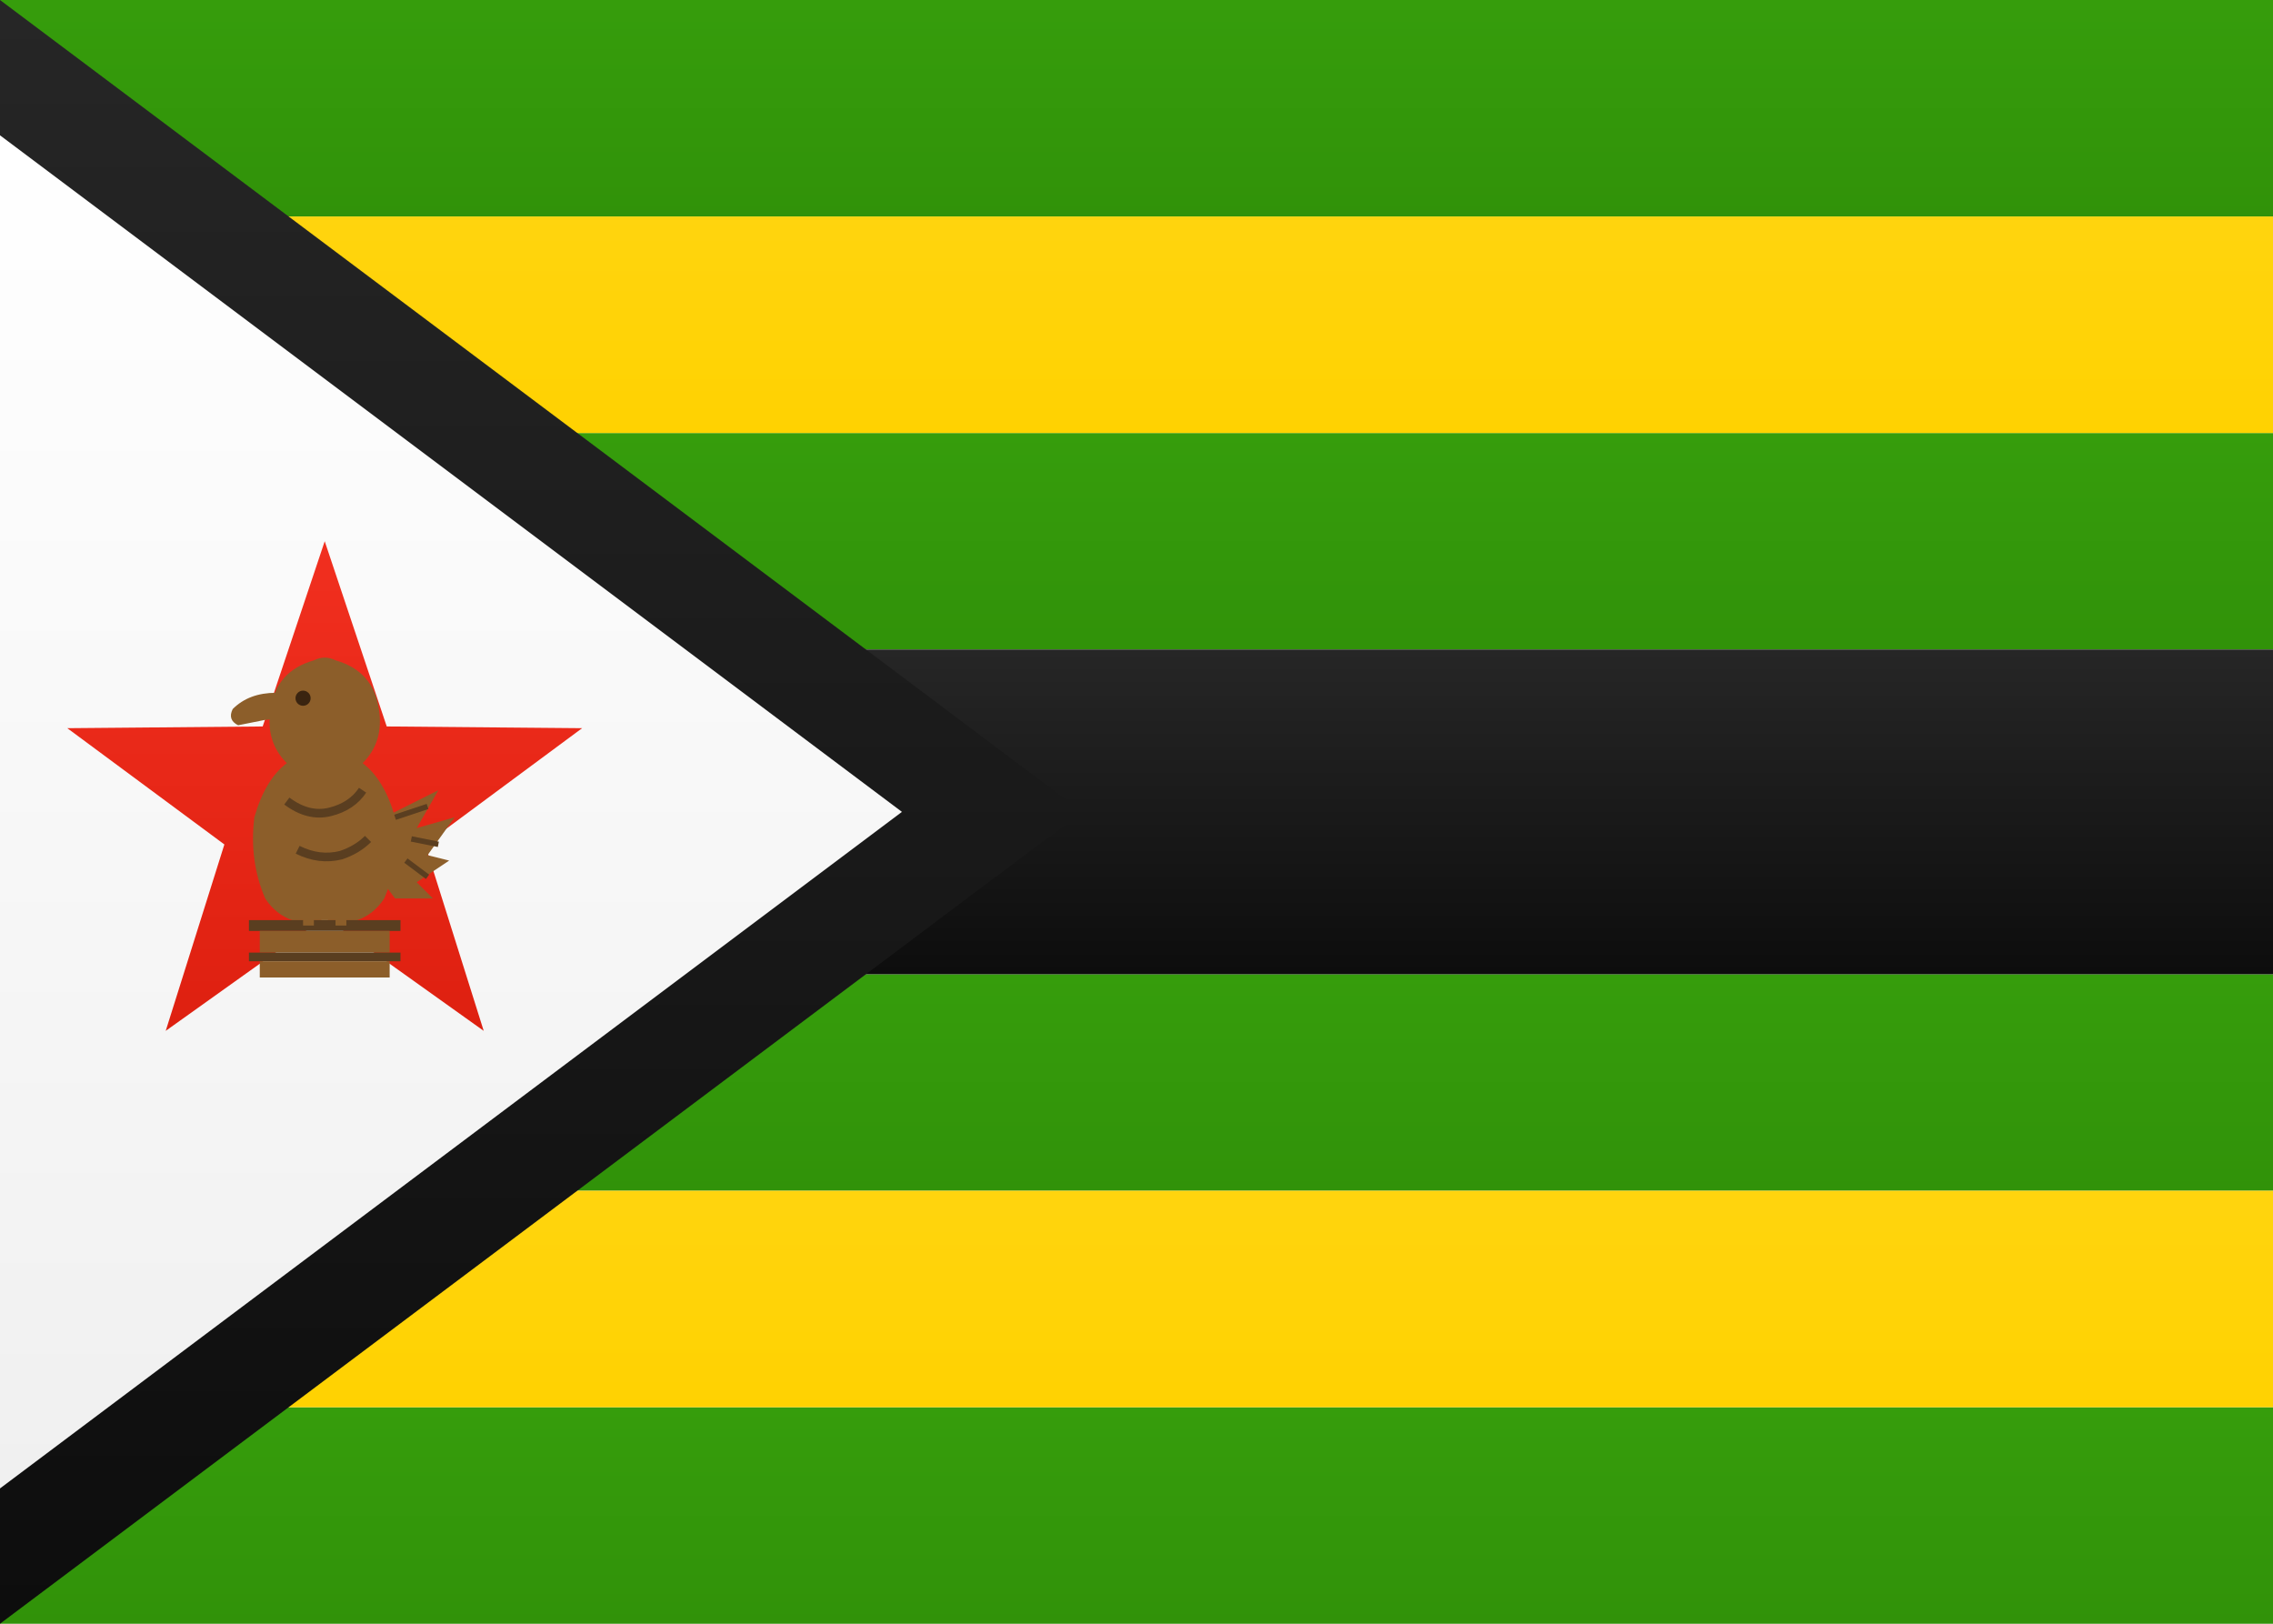
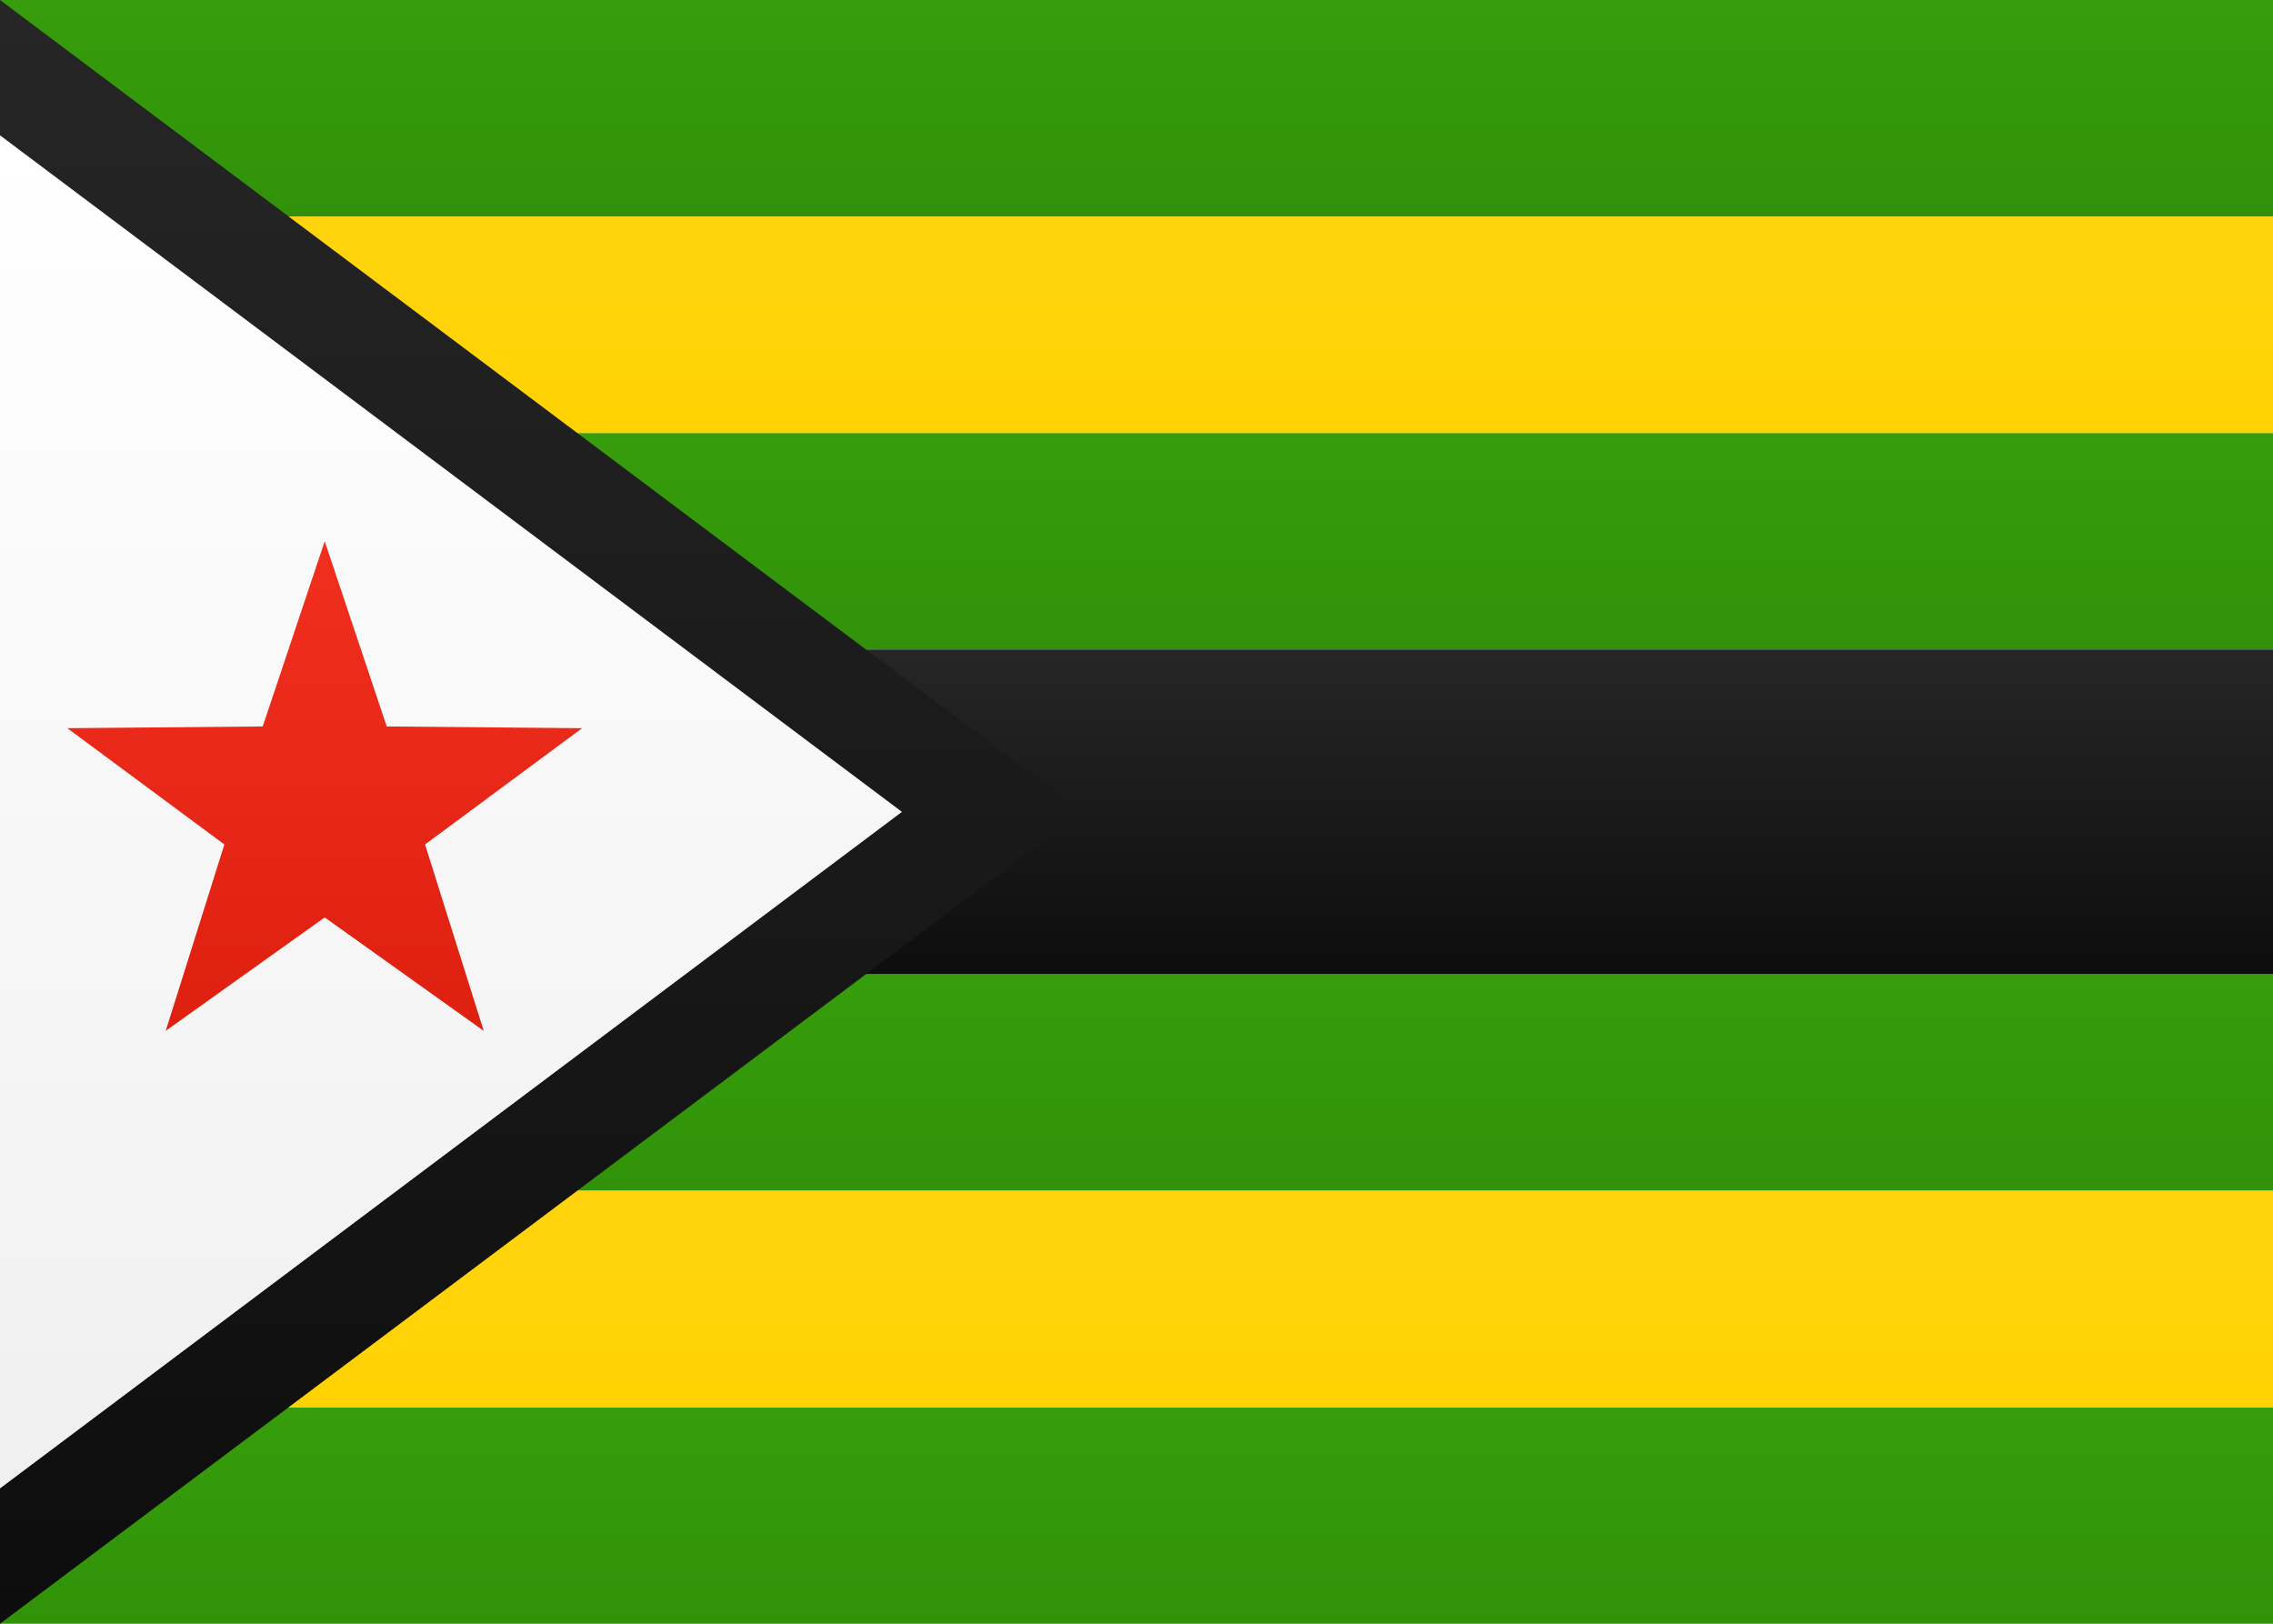
<svg xmlns="http://www.w3.org/2000/svg" width="21px" height="15px" viewBox="0 0 21 15" version="1.1">
  <defs>
    <linearGradient x1="50%" y1="0%" x2="50%" y2="100%" id="ZW_linearGradient-1">
      <stop stop-color="#FFFFFF" offset="0%" />
      <stop stop-color="#F0F0F0" offset="100%" />
    </linearGradient>
    <linearGradient x1="50%" y1="0%" x2="50%" y2="100%" id="ZW_linearGradient-2">
      <stop stop-color="#369D0C" offset="0%" />
      <stop stop-color="#319209" offset="100%" />
    </linearGradient>
    <linearGradient x1="50%" y1="0%" x2="50%" y2="100%" id="ZW_linearGradient-3">
      <stop stop-color="#262626" offset="0%" />
      <stop stop-color="#0D0D0D" offset="100%" />
    </linearGradient>
    <linearGradient x1="50%" y1="0%" x2="50%" y2="100%" id="ZW_linearGradient-4">
      <stop stop-color="#FFD40E" offset="0%" />
      <stop stop-color="#FFD201" offset="100%" />
    </linearGradient>
    <linearGradient x1="50%" y1="0%" x2="50%" y2="100%" id="ZW_linearGradient-5">
      <stop stop-color="#F12F1F" offset="0%" />
      <stop stop-color="#DE2010" offset="100%" />
    </linearGradient>
  </defs>
  <g id="ZW_Symbols" stroke="none" stroke-width="1" fill="none" fill-rule="evenodd">
    <g id="ZW_ZW">
      <rect id="ZW_FlagBackground" fill="url(#ZW_linearGradient-1)" x="0" y="0" width="21" height="15" />
      <rect id="ZW_Rectangle-2" fill="url(#ZW_linearGradient-2)" x="0" y="0" width="21" height="2" />
      <rect id="ZW_Rectangle-2" fill="url(#ZW_linearGradient-2)" x="0" y="13" width="21" height="2" />
      <rect id="ZW_Rectangle-2" fill="url(#ZW_linearGradient-2)" x="0" y="4" width="21" height="2" />
      <rect id="ZW_Rectangle-2" fill="url(#ZW_linearGradient-2)" x="0" y="9" width="21" height="2" />
      <rect id="ZW_Rectangle-2" fill="url(#ZW_linearGradient-3)" x="0" y="6" width="21" height="3" />
      <rect id="ZW_Rectangle-2" fill="url(#ZW_linearGradient-4)" x="0" y="2" width="21" height="2" />
      <rect id="ZW_Rectangle-2" fill="url(#ZW_linearGradient-4)" x="0" y="11" width="21" height="2" />
      <polygon id="ZW_Rectangle-83" fill="url(#ZW_linearGradient-3)" fill-rule="nonzero" points="-1 15 -1 0 0 0 10 7.5 0 15" />
      <polygon id="ZW_Rectangle-83" fill="url(#ZW_linearGradient-1)" fill-rule="nonzero" points="0 13.75 8.333 7.5 6.66133815e-16 1.25" />
      <polygon id="ZW_Star-8" fill="url(#ZW_linearGradient-5)" points="3 8.475 1.531 9.523 2.073 7.801 0.622 6.727 2.427 6.711 3 5 3.573 6.711 5.378 6.727 3.927 7.801 4.469 9.523" />
-       <g id="ZW_Bird" fill="#8C5E2A">
-         <path d="M 3.10,6.10 Q 3.45,6.20 3.50,6.55 Q 3.55,6.85 3.35,7.05 Q 3.55,7.20 3.65,7.55 Q 3.70,7.95 3.55,8.30 Q 3.45,8.45 3.30,8.50 L 2.70,8.50 Q 2.55,8.45 2.45,8.30 Q 2.30,7.95 2.35,7.55 Q 2.45,7.20 2.65,7.05 Q 2.45,6.85 2.50,6.55 Q 2.55,6.20 2.90,6.10 Q 3.00,6.05 3.10,6.10 Z" />
-         <path d="M 2.55,6.40 Q 2.30,6.40 2.15,6.55 Q 2.10,6.65 2.20,6.70 L 2.45,6.65 Q 2.55,6.65 2.65,6.55 Z" />
-         <circle cx="2.80" cy="6.45" r="0.07" fill="#3A2410" />
-         <path d="M 2.65,7.40 Q 2.85,7.55 3.05,7.50 Q 3.25,7.45 3.35,7.30" fill="none" stroke="#5A3E20" stroke-width="0.08" />
-         <path d="M 2.75,7.85 Q 2.95,7.95 3.15,7.90 Q 3.30,7.85 3.40,7.75" fill="none" stroke="#5A3E20" stroke-width="0.08" />
-         <path d="M 3.55,7.55 L 4.05,7.30 L 3.85,7.65 L 4.20,7.55 L 3.95,7.90 L 4.15,7.95 L 3.85,8.15 L 4.00,8.30 L 3.65,8.30 L 3.50,8.10 Z" />
-         <path d="M 3.65,7.55 L 3.95,7.45 M 3.80,7.75 L 4.05,7.80 M 3.75,7.95 L 3.95,8.10" fill="none" stroke="#5A3E20" stroke-width="0.05" />
-         <rect x="2.30" y="8.50" width="1.40" height="0.10" fill="#5A3E20" />
-         <rect x="2.40" y="8.60" width="1.20" height="0.20" />
-         <rect x="2.30" y="8.80" width="1.40" height="0.08" fill="#5A3E20" />
-         <rect x="2.40" y="8.88" width="1.20" height="0.15" />
-         <rect x="2.80" y="8.40" width="0.10" height="0.15" />
-         <rect x="3.10" y="8.40" width="0.10" height="0.15" />
-       </g>
    </g>
  </g>
</svg>
